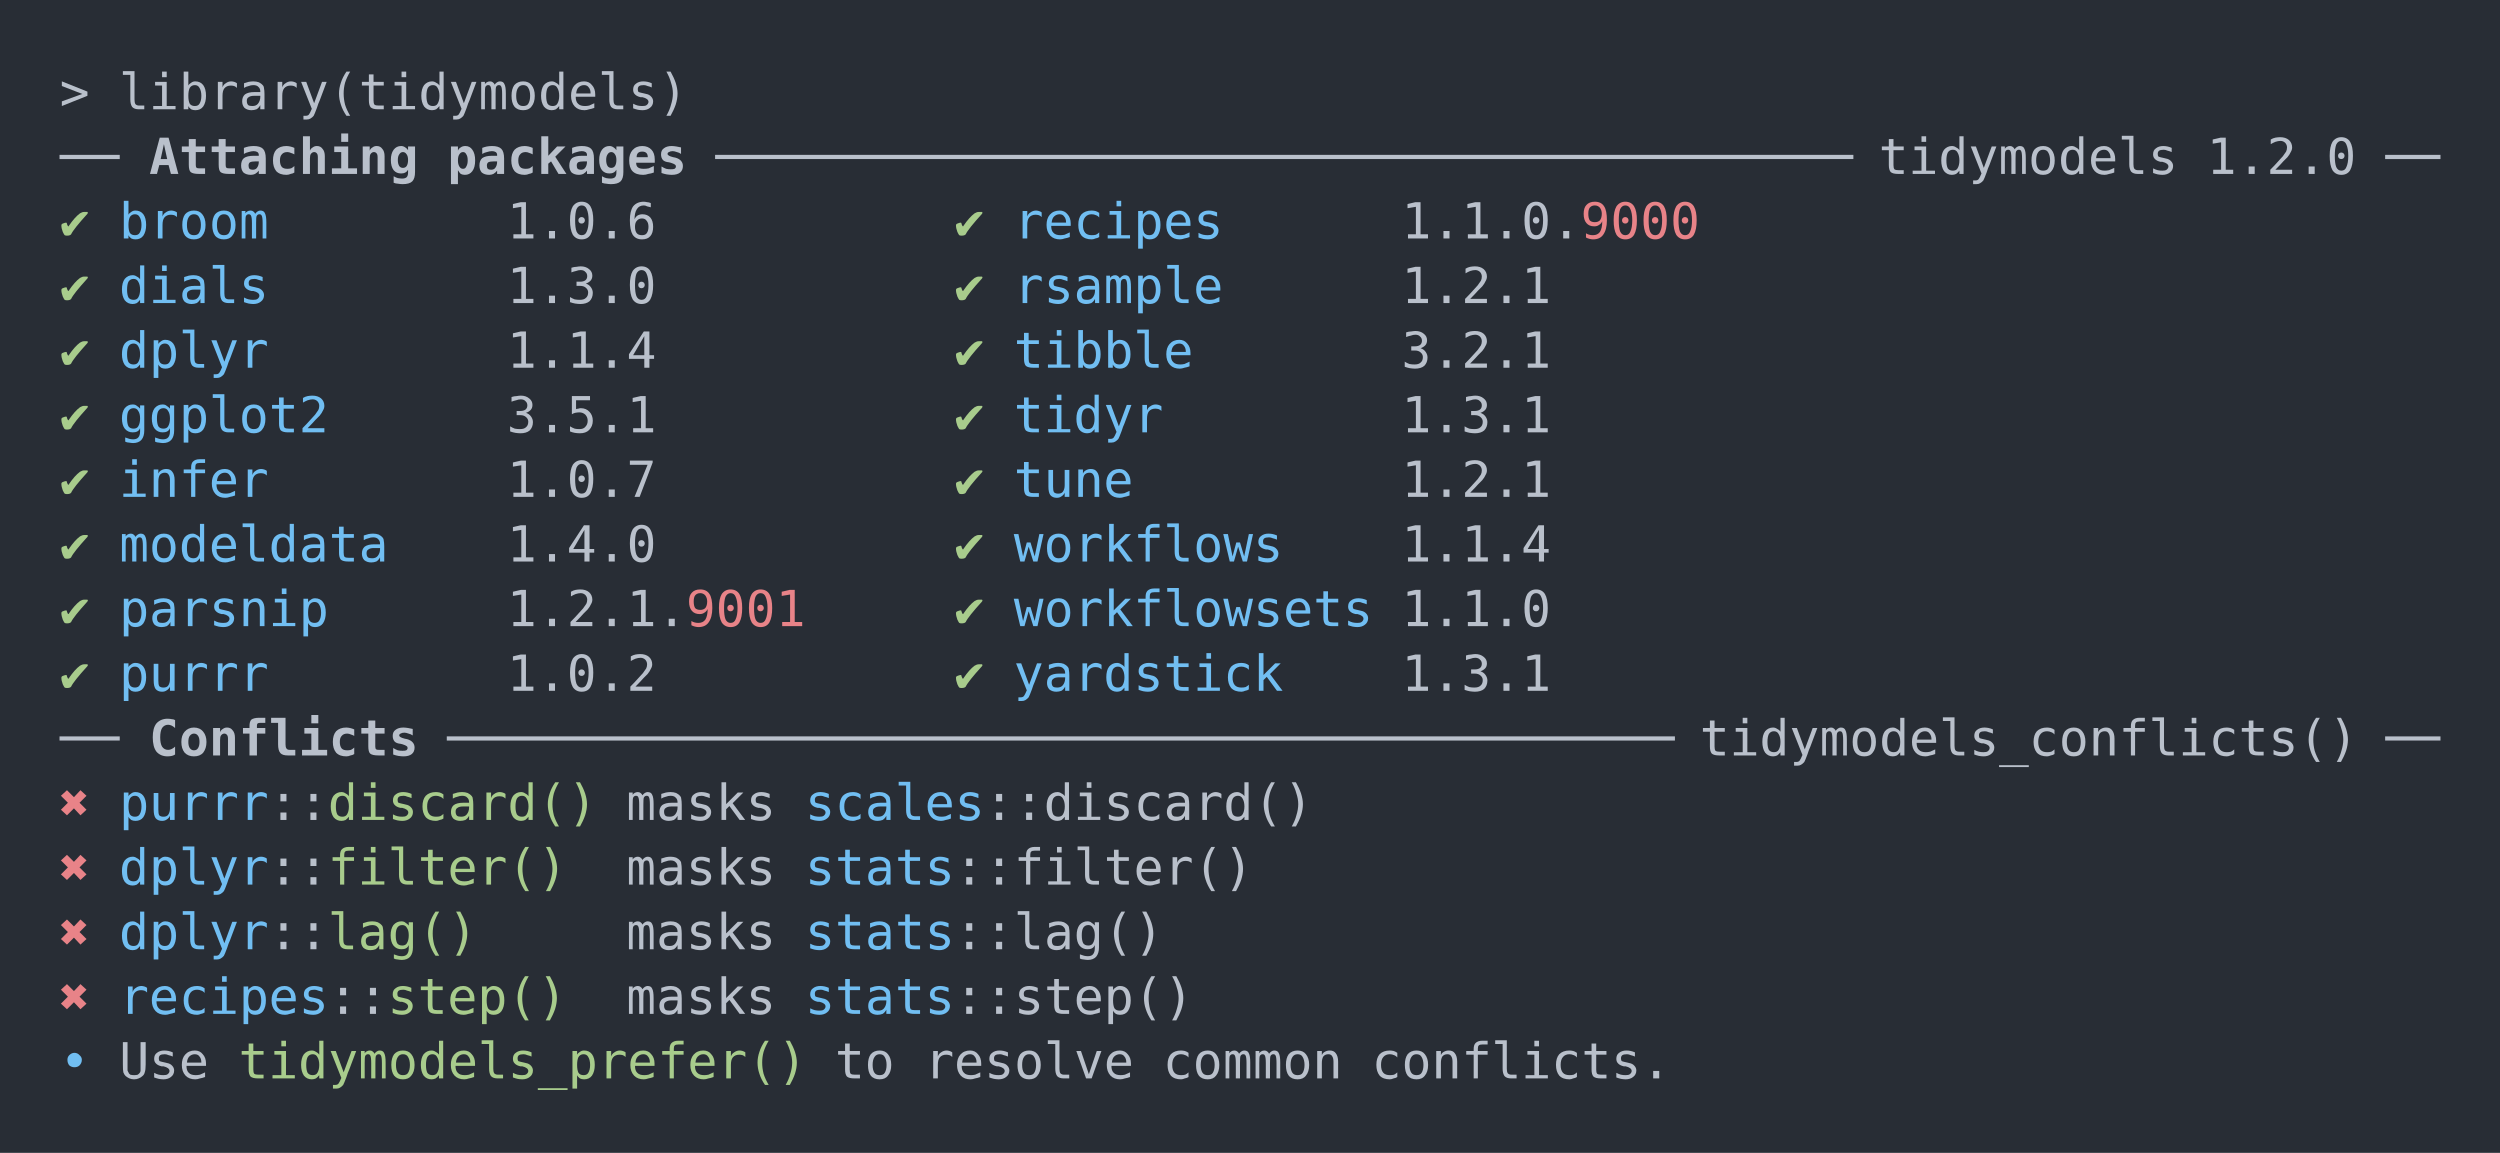
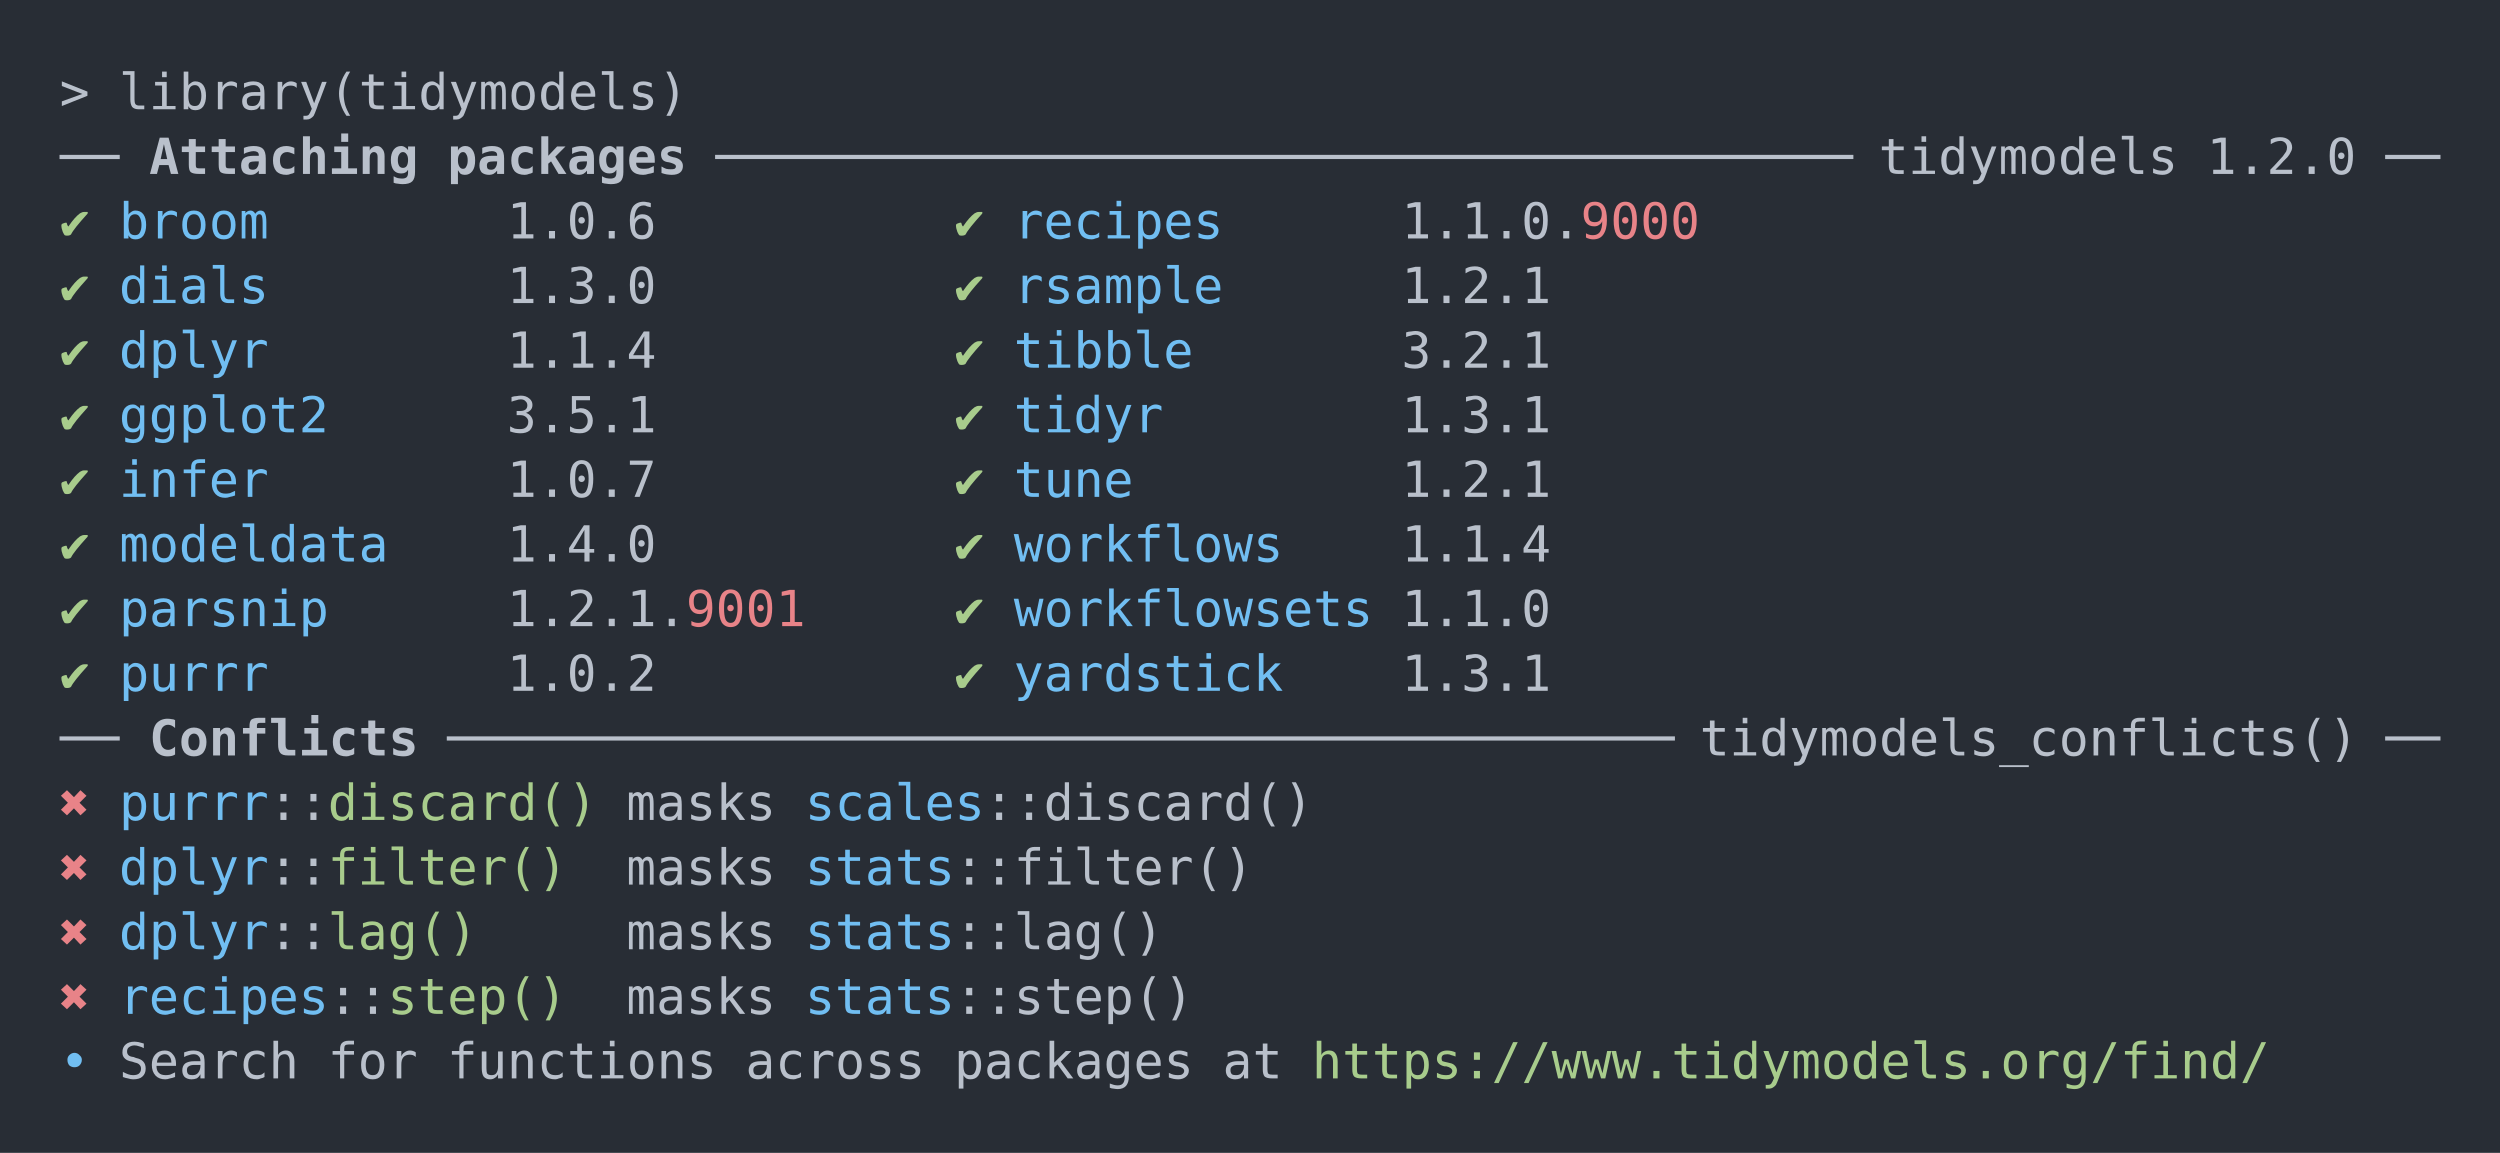
<svg xmlns="http://www.w3.org/2000/svg" xmlns:xlink="http://www.w3.org/1999/xlink" width="840" height="387.36">
  <rect width="840" height="387.36" rx="0" ry="0" class="a" />
  <svg height="347.36" viewBox="0 0 80 34.736" width="800" x="20" y="20">
    <style>.a{fill:rgb(40,45,53)}.b{font-family:'Fira Code',Monaco,Consolas,Menlo,'Bitstream Vera Sans Mono','Powerline Symbols',monospace}.c{fill:transparent}.d{fill:rgb(185,192,203);white-space:pre}.e{fill:rgb(185,192,203);font-weight:bold;white-space:pre}.f{fill:rgb(168,204,140);white-space:pre}.g{fill:rgb(113,190,242);white-space:pre}.h{fill:rgb(232,131,136);white-space:pre}</style>
    <g font-family="'Fira Code',Monaco,Consolas,Menlo,'Bitstream Vera Sans Mono','Powerline Symbols',monospace" font-size="1.67" class="b">
      <defs>
        <symbol id="a">
          <rect height="16" width="80" x="0" y="0" class="c" />
        </symbol>
      </defs>
      <rect height="34.736" width="80" class="a" />
      <svg x="0" y="0" width="80">
        <svg x="0">
          <use xlink:href="#a" />
          <text font-size="1.67" x="0" y="1.67" class="d">&gt;</text>
          <text font-size="1.67" x="2.004" y="1.67" class="d">library(tidymodels)</text>
          <text font-size="1.67" x="0" y="3.841" class="d">──</text>
          <text font-size="1.67" x="3.006" y="3.841" class="e">Attaching</text>
          <text font-size="1.67" x="13.026" y="3.841" class="e">packages</text>
          <text font-size="1.67" x="22.044" y="3.841" class="d">──────────────────────────────────────</text>
          <text font-size="1.67" x="61.122" y="3.841" class="d">tidymodels</text>
          <text font-size="1.67" x="72.144" y="3.841" class="d">1.2.0</text>
          <text font-size="1.67" x="78.156" y="3.841" class="d">──</text>
          <text font-size="1.67" x="0" y="6.012" class="f">✔</text>
          <text font-size="1.67" x="2.004" y="6.012" class="g">broom</text>
          <text font-size="1.67" x="15.03" y="6.012" class="d">1.0.6</text>
          <text font-size="1.67" x="30.06" y="6.012" class="f">✔</text>
          <text font-size="1.67" x="32.064" y="6.012" class="g">recipes</text>
          <text font-size="1.67" x="45.09" y="6.012" class="d">1.1.0.</text>
          <text font-size="1.67" x="51.102" y="6.012" class="h">9000</text>
          <text font-size="1.67" x="0" y="8.183" class="f">✔</text>
          <text font-size="1.67" x="2.004" y="8.183" class="g">dials</text>
          <text font-size="1.67" x="15.03" y="8.183" class="d">1.3.0</text>
          <text font-size="1.67" x="30.06" y="8.183" class="f">✔</text>
          <text font-size="1.67" x="32.064" y="8.183" class="g">rsample</text>
          <text font-size="1.67" x="45.09" y="8.183" class="d">1.2.1</text>
          <text font-size="1.67" x="0" y="10.354" class="f">✔</text>
          <text font-size="1.67" x="2.004" y="10.354" class="g">dplyr</text>
          <text font-size="1.67" x="15.03" y="10.354" class="d">1.1.4</text>
          <text font-size="1.67" x="30.06" y="10.354" class="f">✔</text>
          <text font-size="1.67" x="32.064" y="10.354" class="g">tibble</text>
          <text font-size="1.67" x="45.09" y="10.354" class="d">3.2.1</text>
          <text font-size="1.67" x="0" y="12.525" class="f">✔</text>
          <text font-size="1.67" x="2.004" y="12.525" class="g">ggplot2</text>
          <text font-size="1.67" x="15.03" y="12.525" class="d">3.5.1</text>
          <text font-size="1.67" x="30.06" y="12.525" class="f">✔</text>
          <text font-size="1.67" x="32.064" y="12.525" class="g">tidyr</text>
          <text font-size="1.67" x="45.09" y="12.525" class="d">1.3.1</text>
          <text font-size="1.67" x="0" y="14.696" class="f">✔</text>
          <text font-size="1.67" x="2.004" y="14.696" class="g">infer</text>
          <text font-size="1.67" x="15.03" y="14.696" class="d">1.0.7</text>
          <text font-size="1.67" x="30.06" y="14.696" class="f">✔</text>
          <text font-size="1.67" x="32.064" y="14.696" class="g">tune</text>
          <text font-size="1.67" x="45.09" y="14.696" class="d">1.2.1</text>
          <text font-size="1.67" x="0" y="16.867" class="f">✔</text>
          <text font-size="1.67" x="2.004" y="16.867" class="g">modeldata</text>
          <text font-size="1.67" x="15.03" y="16.867" class="d">1.4.0</text>
          <text font-size="1.67" x="30.06" y="16.867" class="f">✔</text>
          <text font-size="1.67" x="32.064" y="16.867" class="g">workflows</text>
          <text font-size="1.67" x="45.09" y="16.867" class="d">1.1.4</text>
          <text font-size="1.67" x="0" y="19.038" class="f">✔</text>
          <text font-size="1.67" x="2.004" y="19.038" class="g">parsnip</text>
          <text font-size="1.67" x="15.03" y="19.038" class="d">1.2.1.</text>
          <text font-size="1.67" x="21.042" y="19.038" class="h">9001</text>
          <text font-size="1.67" x="30.06" y="19.038" class="f">✔</text>
          <text font-size="1.67" x="32.064" y="19.038" class="g">workflowsets</text>
          <text font-size="1.67" x="45.09" y="19.038" class="d">1.1.0</text>
          <text font-size="1.67" x="0" y="21.209" class="f">✔</text>
          <text font-size="1.67" x="2.004" y="21.209" class="g">purrr</text>
          <text font-size="1.67" x="15.03" y="21.209" class="d">1.0.2</text>
          <text font-size="1.67" x="30.06" y="21.209" class="f">✔</text>
          <text font-size="1.67" x="32.064" y="21.209" class="g">yardstick</text>
          <text font-size="1.67" x="45.09" y="21.209" class="d">1.3.1</text>
          <text font-size="1.67" x="0" y="23.38" class="d">──</text>
          <text font-size="1.67" x="3.006" y="23.38" class="e">Conflicts</text>
          <text font-size="1.67" x="13.026" y="23.38" class="d">─────────────────────────────────────────</text>
          <text font-size="1.67" x="55.11" y="23.38" class="d">tidymodels_conflicts()</text>
          <text font-size="1.67" x="78.156" y="23.38" class="d">──</text>
          <text font-size="1.67" x="0" y="25.551" class="h">✖</text>
          <text font-size="1.67" x="2.004" y="25.551" class="g">purrr</text>
          <text font-size="1.67" x="7.014" y="25.551" class="d">::</text>
          <text font-size="1.67" x="9.018" y="25.551" class="f">discard()</text>
          <text font-size="1.67" x="19.038" y="25.551" class="d">masks</text>
          <text font-size="1.67" x="25.05" y="25.551" class="g">scales</text>
          <text font-size="1.67" x="31.062" y="25.551" class="d">::discard()</text>
          <text font-size="1.67" x="0" y="27.722" class="h">✖</text>
          <text font-size="1.67" x="2.004" y="27.722" class="g">dplyr</text>
          <text font-size="1.67" x="7.014" y="27.722" class="d">::</text>
          <text font-size="1.67" x="9.018" y="27.722" class="f">filter()</text>
          <text font-size="1.67" x="19.038" y="27.722" class="d">masks</text>
          <text font-size="1.67" x="25.05" y="27.722" class="g">stats</text>
          <text font-size="1.67" x="30.06" y="27.722" class="d">::filter()</text>
          <text font-size="1.67" x="0" y="29.893" class="h">✖</text>
          <text font-size="1.67" x="2.004" y="29.893" class="g">dplyr</text>
          <text font-size="1.67" x="7.014" y="29.893" class="d">::</text>
          <text font-size="1.67" x="9.018" y="29.893" class="f">lag()</text>
          <text font-size="1.67" x="19.038" y="29.893" class="d">masks</text>
          <text font-size="1.67" x="25.05" y="29.893" class="g">stats</text>
          <text font-size="1.67" x="30.06" y="29.893" class="d">::lag()</text>
          <text font-size="1.67" x="0" y="32.064" class="h">✖</text>
          <text font-size="1.67" x="2.004" y="32.064" class="g">recipes</text>
          <text font-size="1.67" x="9.018" y="32.064" class="d">::</text>
          <text font-size="1.67" x="11.022" y="32.064" class="f">step()</text>
          <text font-size="1.67" x="19.038" y="32.064" class="d">masks</text>
          <text font-size="1.67" x="25.05" y="32.064" class="g">stats</text>
          <text font-size="1.67" x="30.06" y="32.064" class="d">::step()</text>
          <text font-size="1.67" x="0" y="34.235" class="g">•</text>
-           <text font-size="1.67" x="2.004" y="34.235" class="d">Use</text>
-           <text font-size="1.67" x="6.012" y="34.235" class="f">tidymodels_prefer()</text>
-           <text font-size="1.67" x="26.052" y="34.235" class="d">to</text>
-           <text font-size="1.67" x="29.058" y="34.235" class="d">resolve</text>
-           <text font-size="1.67" x="37.074" y="34.235" class="d">common</text>
-           <text font-size="1.67" x="44.088" y="34.235" class="d">conflicts.</text>
+           <text font-size="1.67" x="2.004" y="34.235" class="d">Search</text>
+           <text font-size="1.67" x="9.018" y="34.235" class="d">for</text>
+           <text font-size="1.67" x="13.026" y="34.235" class="d">functions</text>
+           <text font-size="1.67" x="23.046" y="34.235" class="d">across</text>
+           <text font-size="1.67" x="30.06" y="34.235" class="d">packages</text>
+           <text font-size="1.67" x="39.078" y="34.235" class="d">at</text>
+           <text font-size="1.67" x="42.084" y="34.235" class="f">https://www.tidymodels.org/find/</text>
        </svg>
      </svg>
    </g>
  </svg>
</svg>
